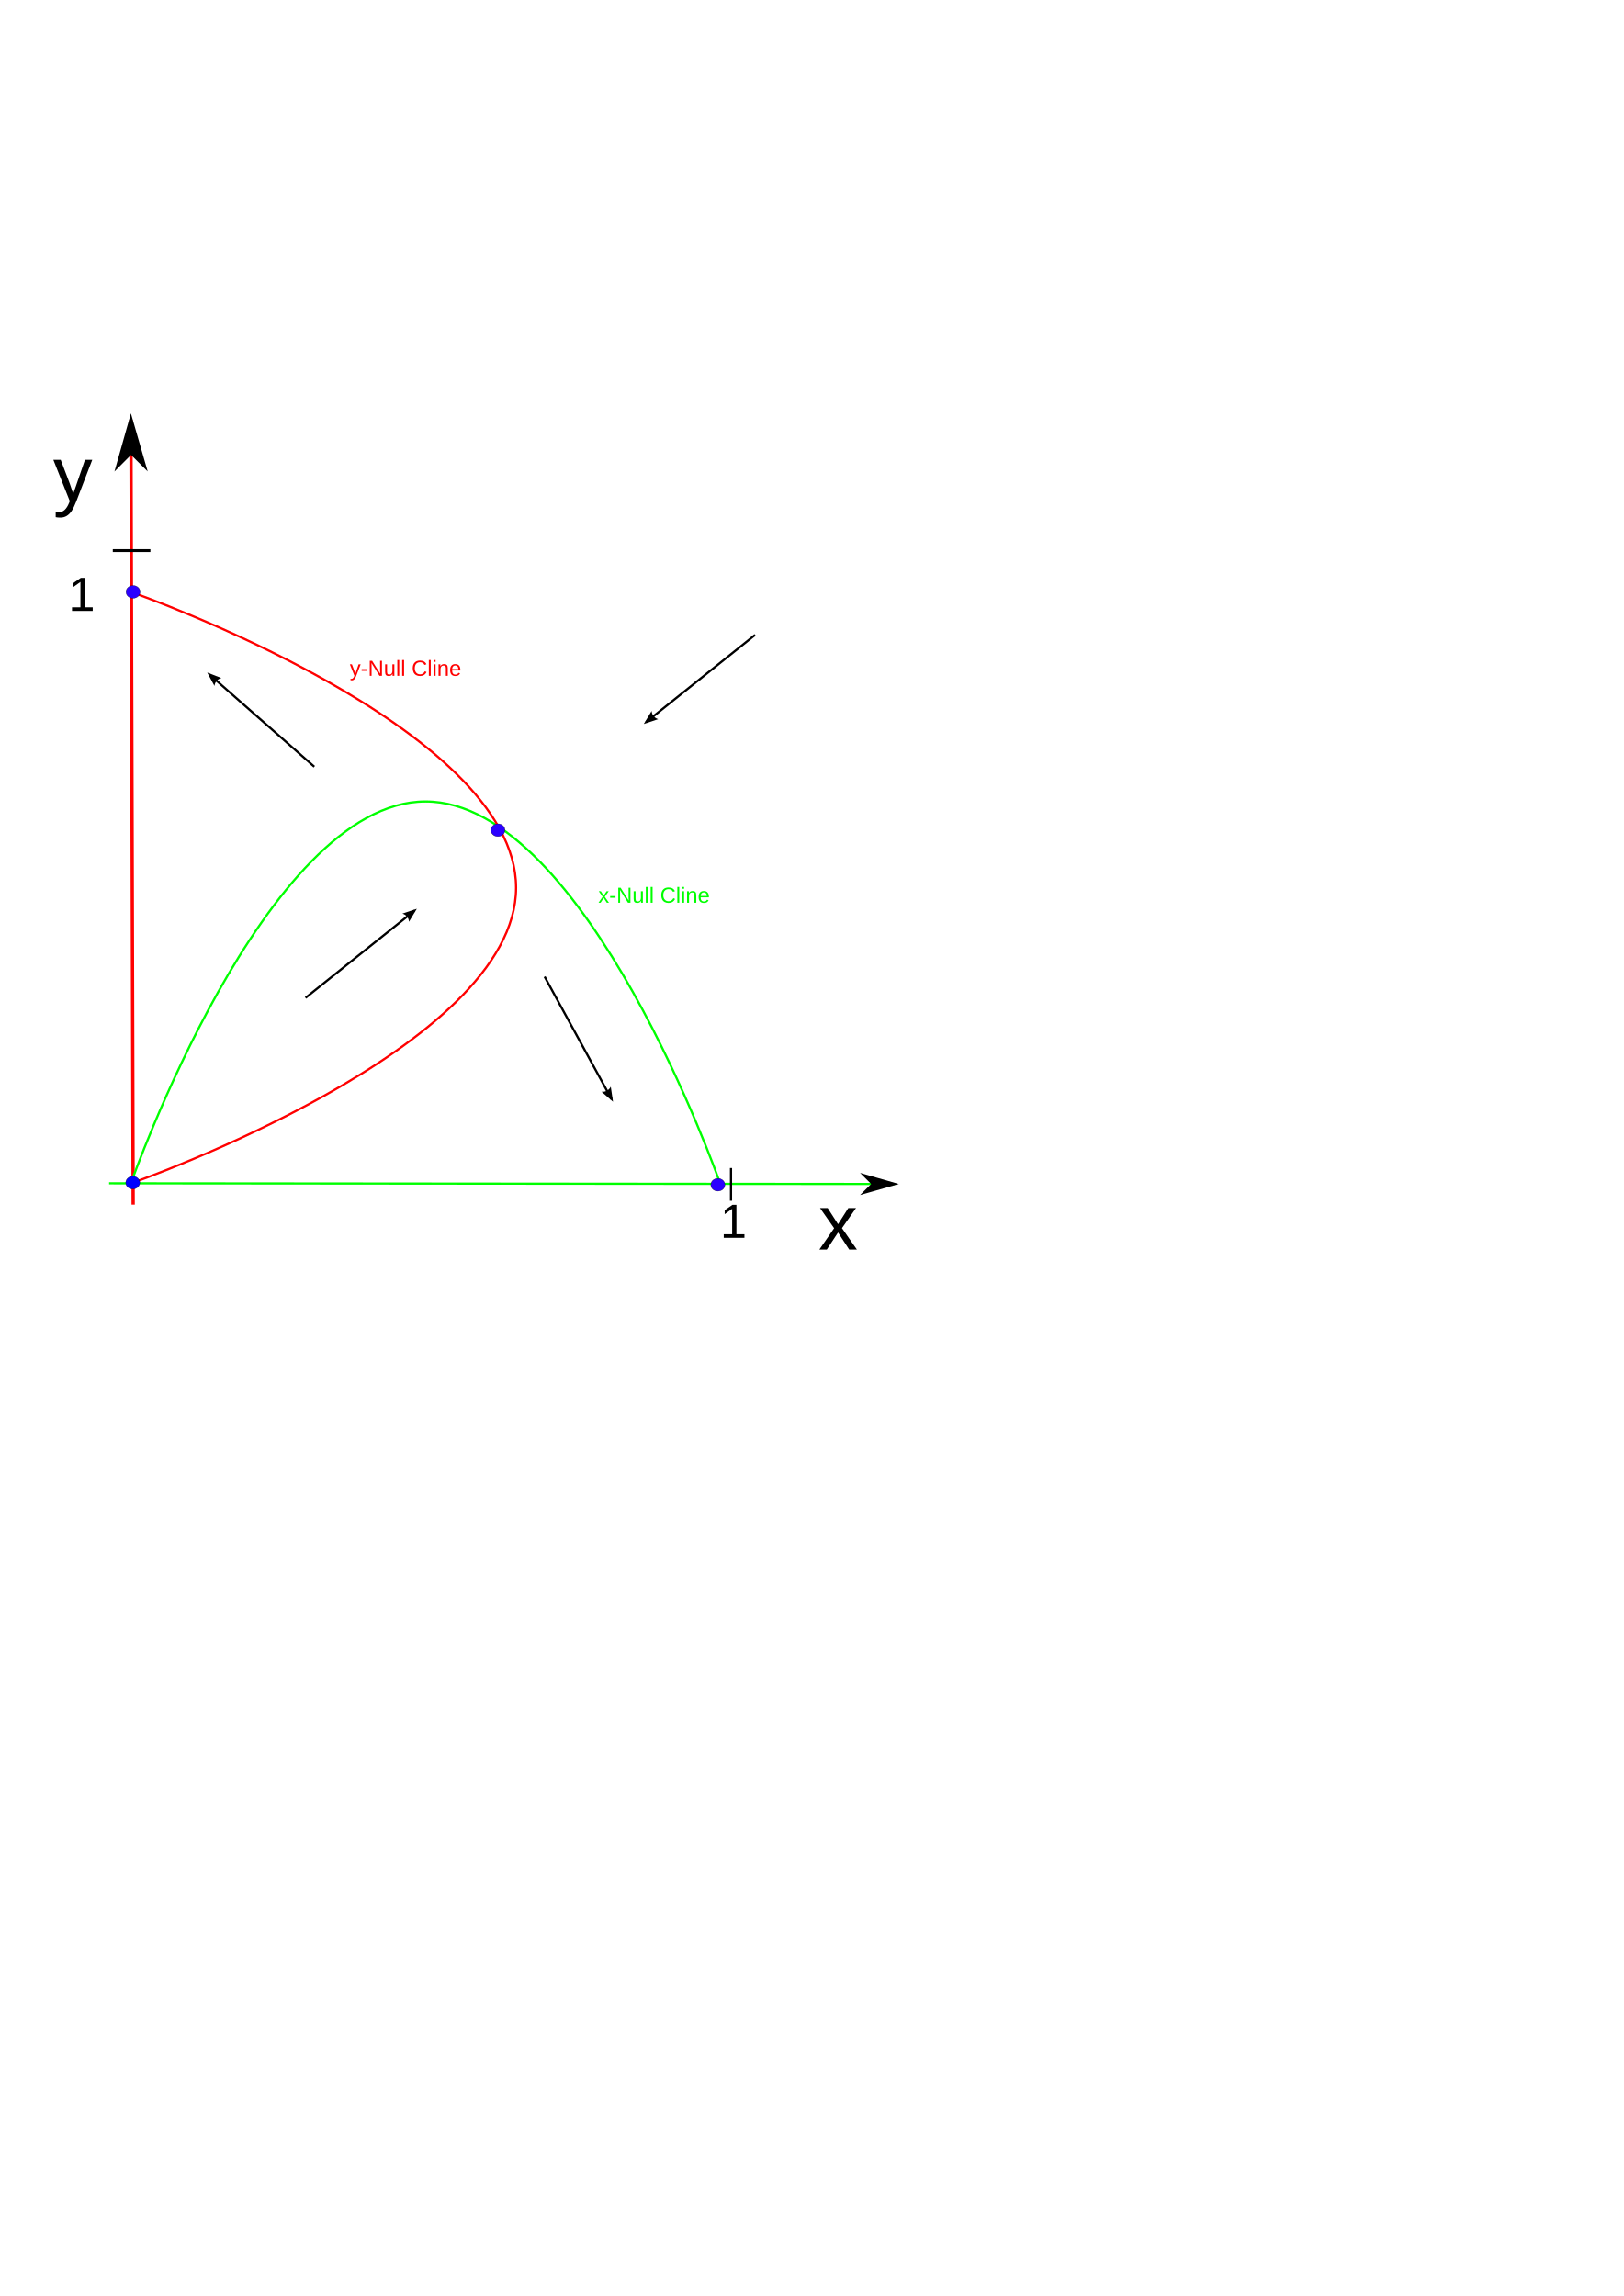
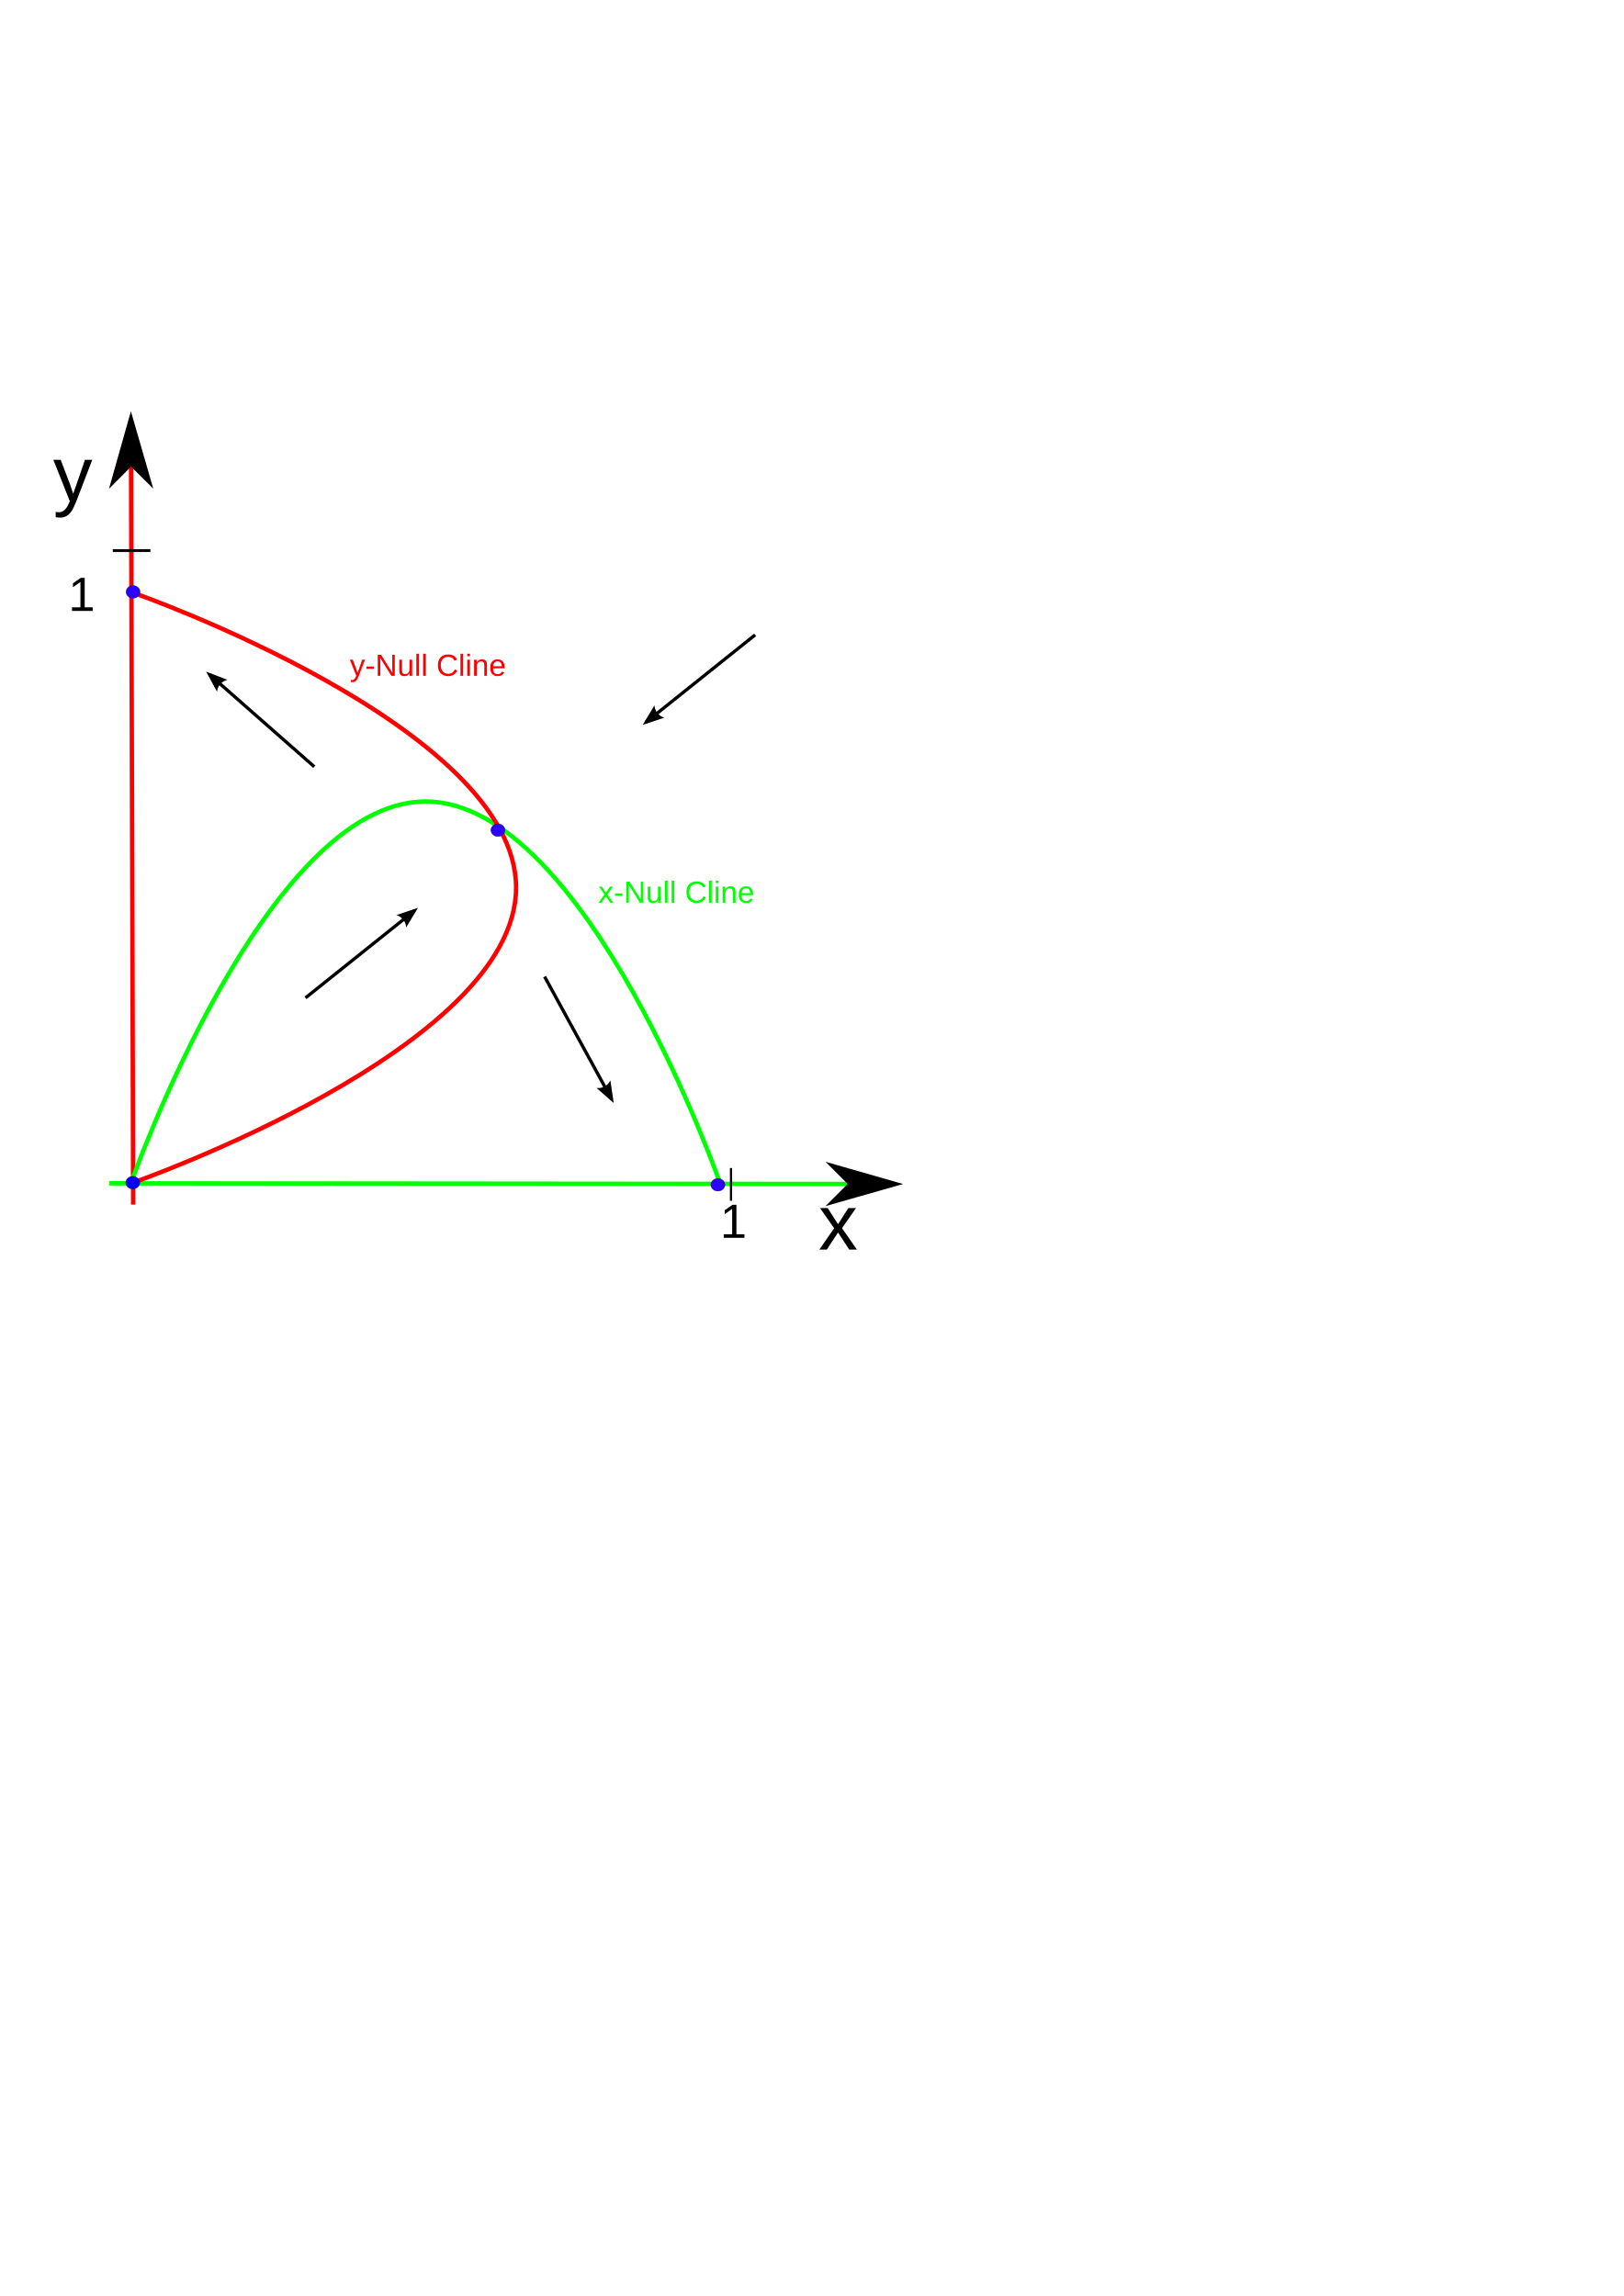
<svg xmlns="http://www.w3.org/2000/svg" width="744.094" height="1052.362" id="svg2" version="1.1">
  <defs id="defs4">
    <marker orient="auto" refY="0.0" refX="0.0" id="Arrow2Mend" style="overflow:visible;">
      <path id="path3978" style="fill-rule:evenodd;stroke-width:0.625;stroke-linejoin:round;" d="M 8.719,4.034 L -2.207,0.016 L 8.719,-4.002 C 6.973,-1.63 6.983,1.616 8.719,4.034 z " transform="scale(0.6) rotate(180) translate(0,0)" />
    </marker>
    <marker orient="auto" refY="0.0" refX="0.0" id="Arrow2Sstart" style="overflow:visible">
      <path id="path3981" style="fill-rule:evenodd;stroke-width:0.625;stroke-linejoin:round" d="M 8.719,4.034 L -2.207,0.016 L 8.719,-4.002 C 6.973,-1.63 6.983,1.616 8.719,4.034 z " transform="scale(0.3) translate(-2.3,0)" />
    </marker>
    <marker orient="auto" refY="0.0" refX="0.0" id="Arrow2Send" style="overflow:visible;">
      <path id="path3984" style="fill-rule:evenodd;stroke-width:0.625;stroke-linejoin:round;" d="M 8.719,4.034 L -2.207,0.016 L 8.719,-4.002 C 6.973,-1.63 6.983,1.616 8.719,4.034 z " transform="scale(0.3) rotate(180) translate(-2.3,0)" />
    </marker>
    <marker orient="auto" refY="0.0" refX="0.0" id="Arrow2Lend" style="overflow:visible;">
      <path id="path3972" style="fill-rule:evenodd;stroke-width:0.625;stroke-linejoin:round;" d="M 8.719,4.034 L -2.207,0.016 L 8.719,-4.002 C 6.973,-1.63 6.983,1.616 8.719,4.034 z " transform="scale(1.1) rotate(180) translate(1,0)" />
    </marker>
    <marker orient="auto" refY="0.0" refX="0.0" id="Arrow1Lstart" style="overflow:visible">
      <path id="path3951" d="M 0.0,0.0 L 5.0,-5.0 L -12.5,0.0 L 5.0,5.0 L 0.0,0.0 z " style="fill-rule:evenodd;stroke:#000000;stroke-width:1.0pt" transform="scale(0.8) translate(12.5,0)" />
    </marker>
    <marker orient="auto" refY="0.0" refX="0.0" id="Arrow1Lend" style="overflow:visible;">
      <path id="path3954" d="M 0.0,0.0 L 5.0,-5.0 L -12.5,0.0 L 5.0,5.0 L 0.0,0.0 z " style="fill-rule:evenodd;stroke:#000000;stroke-width:1.0pt;" transform="scale(0.8) rotate(180) translate(12.5,0)" />
    </marker>
    <marker orient="auto" refY="0" refX="0" id="Arrow2Mend-0" style="overflow:visible">
      <path id="path3978-2" style="fill-rule:evenodd;stroke-width:0.625;stroke-linejoin:round" d="M 8.719,4.034 -2.207,0.016 8.719,-4.002 c -1.745,2.372 -1.735,5.617 -6e-7,8.035 z" transform="scale(-0.6,-0.6)" />
    </marker>
    <marker orient="auto" refY="0" refX="0" id="Arrow2Mend-4" style="overflow:visible">
      <path id="path3978-1" style="fill-rule:evenodd;stroke-width:0.625;stroke-linejoin:round" d="M 8.719,4.034 -2.207,0.016 8.719,-4.002 c -1.745,2.372 -1.735,5.617 -6e-7,8.035 z" transform="scale(-0.6,-0.6)" />
    </marker>
    <marker orient="auto" refY="0" refX="0" id="Arrow2Mend-00" style="overflow:visible">
      <path id="path3978-13" style="fill-rule:evenodd;stroke-width:0.625;stroke-linejoin:round" d="M 8.719,4.034 -2.207,0.016 8.719,-4.002 c -1.745,2.372 -1.735,5.617 -6e-7,8.035 z" transform="scale(-0.6,-0.6)" />
    </marker>
  </defs>
  <g id="layer1">
-     <path style="fill:none;stroke:#ff0000;stroke-width:1.5;stroke-linecap:butt;stroke-linejoin:miter;stroke-opacity:1;stroke-miterlimit:4;stroke-dasharray:none;marker-start:url(#Arrow1Lstart)" d="m 60,192.362 1.024,359.775" id="path2987" />
-     <path style="fill:none;stroke:#00ff00;stroke-width:1px;stroke-linecap:butt;stroke-linejoin:miter;stroke-opacity:1;marker-start:none;marker-end:url(#Arrow1Lend)" d="m 50,542.362 359.978,0.321" id="path3757" />
+     <path style="fill:none;stroke:#ff0000;stroke-width:2;stroke-linecap:butt;stroke-linejoin:miter;stroke-opacity:1;stroke-miterlimit:4;stroke-dasharray:none;marker-start:url(#Arrow1Lstart)" d="m 60,192.362 1.024,359.775" id="path2987" />
+     <path style="fill:none;stroke:#00ff00;stroke-width:2;stroke-linecap:butt;stroke-linejoin:miter;stroke-opacity:1;marker-start:none;marker-end:url(#Arrow1Lend);stroke-miterlimit:4;stroke-dasharray:none" d="m 50,542.362 359.978,0.321" id="path3757" />
    <text xml:space="preserve" style="font-size:36px;font-style:normal;font-variant:normal;font-weight:normal;font-stretch:normal;line-height:125%;letter-spacing:0px;word-spacing:0px;fill:#000000;fill-opacity:1;stroke:none;font-family:Arial;-inkscape-font-specification:Arial" x="375.086" y="572.732" id="text3759">
      <tspan id="tspan3761" x="375.086" y="572.732">x</tspan>
    </text>
    <text xml:space="preserve" style="font-size:36px;font-style:normal;font-variant:normal;font-weight:normal;font-stretch:normal;line-height:125%;letter-spacing:0px;word-spacing:0px;fill:#000000;fill-opacity:1;stroke:none;font-family:Arial;-inkscape-font-specification:Arial" x="24.347" y="229.762" id="text3763">
      <tspan id="tspan3765" x="24.347" y="229.762">y</tspan>
    </text>
    <path style="fill:none;stroke:#000000;stroke-width:1px;stroke-linecap:butt;stroke-linejoin:miter;stroke-opacity:1" d="m 335,535.362 0,15" id="path4761" />
    <path style="fill:none;stroke:#000000;stroke-width:1.313px;stroke-linecap:butt;stroke-linejoin:miter;stroke-opacity:1" d="m 51.69,252.362 17.229,0" id="path4763" />
    <text xml:space="preserve" style="font-size:22px;font-style:normal;font-variant:normal;font-weight:normal;font-stretch:normal;line-height:125%;letter-spacing:0px;word-spacing:0px;fill:#000000;fill-opacity:1;stroke:none;font-family:Arial;-inkscape-font-specification:Arial;text-anchor:start;text-align:start;writing-mode:lr" x="330" y="567.362" id="text4765">
      <tspan id="tspan4767" x="330" y="567.362">1</tspan>
    </text>
    <text xml:space="preserve" style="font-size:22px;font-style:normal;font-variant:normal;font-weight:normal;font-stretch:normal;line-height:125%;letter-spacing:0px;word-spacing:0px;fill:#000000;fill-opacity:1;stroke:none;font-family:Arial;-inkscape-font-specification:Arial;text-anchor:start;text-align:start;writing-mode:lr" x="31.327" y="280.007" id="text4769">
      <tspan id="tspan4771" x="31.327" y="280.007">1</tspan>
    </text>
-     <path style="fill:none;stroke:#00ff00;stroke-width:1px;stroke-linecap:butt;stroke-linejoin:miter;stroke-opacity:1" d="m 60,542.362 c 0,0 61.327,-175 135,-175 73.673,0 135,175 135,175" id="path4773" />
-     <path style="fill:none;stroke:#ff0000;stroke-width:1px;stroke-linecap:butt;stroke-linejoin:miter;stroke-opacity:1" d="m 61.5,271.862 c 0,0 175,61.327 175,135 0,73.673 -175,135 -175,135" id="path4773-8" />
+     <path style="fill:none;stroke:#00ff00;stroke-width:2;stroke-linecap:butt;stroke-linejoin:miter;stroke-opacity:1;stroke-miterlimit:4;stroke-dasharray:none" d="m 60,542.362 c 0,0 61.327,-175 135,-175 73.673,0 135,175 135,175" id="path4773" />
+     <path style="fill:none;stroke:#ff0000;stroke-width:2;stroke-linecap:butt;stroke-linejoin:miter;stroke-opacity:1;stroke-miterlimit:4;stroke-dasharray:none" d="m 61.5,271.862 c 0,0 175,61.327 175,135 0,73.673 -175,135 -175,135" id="path4773-8" />
    <path style="fill:#2b00ff;fill-opacity:1;stroke:#000000;stroke-width:0.2;stroke-linejoin:round;stroke-miterlimit:4;stroke-opacity:1;stroke-dasharray:none;stroke-dashoffset:0" id="path4795" d="m 235,382.362 a 5,5 0 1 1 -10,0 5,5 0 1 1 10,0 z" transform="matrix(0.6431086,0,0,0.5823333,80.26175,157.8271)" />
    <path style="fill:#0000ff;fill-opacity:1;stroke:#000000;stroke-width:0.2;stroke-linejoin:round;stroke-miterlimit:4;stroke-opacity:1;stroke-dasharray:none;stroke-dashoffset:0" id="path4795-2" d="m 235,382.362 a 5,5 0 1 1 -10,0 5,5 0 1 1 10,0 z" transform="matrix(0.6431086,0,0,0.5823333,-87.06761,319.4074)" />
    <path style="fill:#2b00ff;fill-opacity:1;stroke:#000000;stroke-width:0.2;stroke-linejoin:round;stroke-miterlimit:4;stroke-opacity:1;stroke-dasharray:none;stroke-dashoffset:0" id="path4795-4" d="m 235,382.362 a 5,5 0 1 1 -10,0 5,5 0 1 1 10,0 z" transform="matrix(0.6431086,0,0,0.5823333,-86.92964,48.62531)" />
    <path style="fill:#2b00ff;fill-opacity:1;stroke:#000000;stroke-width:0.2;stroke-linejoin:round;stroke-miterlimit:4;stroke-opacity:1;stroke-dasharray:none;stroke-dashoffset:0" id="path4795-5" d="m 235,382.362 a 5,5 0 1 1 -10,0 5,5 0 1 1 10,0 z" transform="matrix(0.6431086,0,0,0.5823333,181.0667,320.3765)" />
-     <path style="fill:none;stroke:#000000;stroke-width:1px;stroke-linecap:butt;stroke-linejoin:miter;stroke-opacity:1;marker-start:none;marker-end:url(#Arrow2Mend)" d="m 140,457.362 50,-40" id="path4859" />
-     <path style="fill:none;stroke:#000000;stroke-width:1px;stroke-linecap:butt;stroke-linejoin:miter;stroke-opacity:1;marker-start:none;marker-end:url(#Arrow2Mend)" d="m 346.055,290.996 -50,40" id="path4859-4" />
-     <path style="fill:none;stroke:#000000;stroke-width:1px;stroke-linecap:butt;stroke-linejoin:miter;stroke-opacity:1;marker-start:none;marker-end:url(#Arrow2Mend)" d="m 249.577,447.64 30.71,56.186" id="path4859-3" />
-     <path style="fill:none;stroke:#000000;stroke-width:1px;stroke-linecap:butt;stroke-linejoin:miter;stroke-opacity:1;marker-start:none;marker-end:url(#Arrow2Mend)" d="M 144.034,351.424 95.959,309.129" id="path4859-3-9" />
-     <text xml:space="preserve" style="font-size:10px;font-style:normal;font-variant:normal;font-weight:normal;font-stretch:normal;line-height:125%;letter-spacing:0px;word-spacing:0px;fill:#00ff00;fill-opacity:1;stroke:none;font-family:Arial;-inkscape-font-specification:Arial;text-anchor:start;text-align:start;writing-mode:lr" x="274.178" y="413.759" id="text6052">
+     <path style="fill:none;stroke:#000000;stroke-width:1.5;stroke-linecap:butt;stroke-linejoin:miter;stroke-opacity:1;marker-start:none;marker-end:url(#Arrow2Mend);stroke-miterlimit:4;stroke-dasharray:none" d="m 140,457.362 50,-40" id="path4859" />
+     <path style="fill:none;stroke:#000000;stroke-width:1.5;stroke-linecap:butt;stroke-linejoin:miter;stroke-opacity:1;marker-start:none;marker-end:url(#Arrow2Mend);stroke-miterlimit:4;stroke-dasharray:none" d="m 346.055,290.996 -50,40" id="path4859-4" />
+     <path style="fill:none;stroke:#000000;stroke-width:1.5;stroke-linecap:butt;stroke-linejoin:miter;stroke-opacity:1;marker-start:none;marker-end:url(#Arrow2Mend);stroke-miterlimit:4;stroke-dasharray:none" d="m 249.577,447.64 30.71,56.186" id="path4859-3" />
+     <path style="fill:none;stroke:#000000;stroke-width:1.5;stroke-linecap:butt;stroke-linejoin:miter;stroke-opacity:1;marker-start:none;marker-end:url(#Arrow2Mend);stroke-miterlimit:4;stroke-dasharray:none" d="M 144.034,351.424 95.959,309.129" id="path4859-3-9" />
+     <text xml:space="preserve" style="font-size:14px;font-style:normal;font-variant:normal;font-weight:normal;font-stretch:normal;line-height:125%;letter-spacing:0px;word-spacing:0px;fill:#00ff00;fill-opacity:1;stroke:none;font-family:Arial;-inkscape-font-specification:Arial;text-anchor:start;text-align:start;writing-mode:lr" x="274.178" y="413.759" id="text6052">
      <tspan id="tspan6054" x="274.178" y="413.759">x-Null Cline</tspan>
    </text>
-     <text xml:space="preserve" style="font-size:10px;font-style:normal;font-variant:normal;font-weight:normal;font-stretch:normal;line-height:125%;letter-spacing:0px;word-spacing:0px;fill:#ff0000;fill-opacity:1;stroke:none;font-family:Arial;-inkscape-font-specification:Arial;text-anchor:start;text-align:start;writing-mode:lr" x="160.295" y="309.76" id="text6056">
+     <text xml:space="preserve" style="font-size:14px;font-style:normal;font-variant:normal;font-weight:normal;font-stretch:normal;line-height:125%;letter-spacing:0px;word-spacing:0px;fill:#ff0000;fill-opacity:1;stroke:none;font-family:Arial;-inkscape-font-specification:Arial;text-anchor:start;text-align:start;writing-mode:lr" x="160.295" y="309.76" id="text6056">
      <tspan id="tspan6058" x="160.295" y="309.76">y-Null Cline</tspan>
    </text>
  </g>
</svg>
